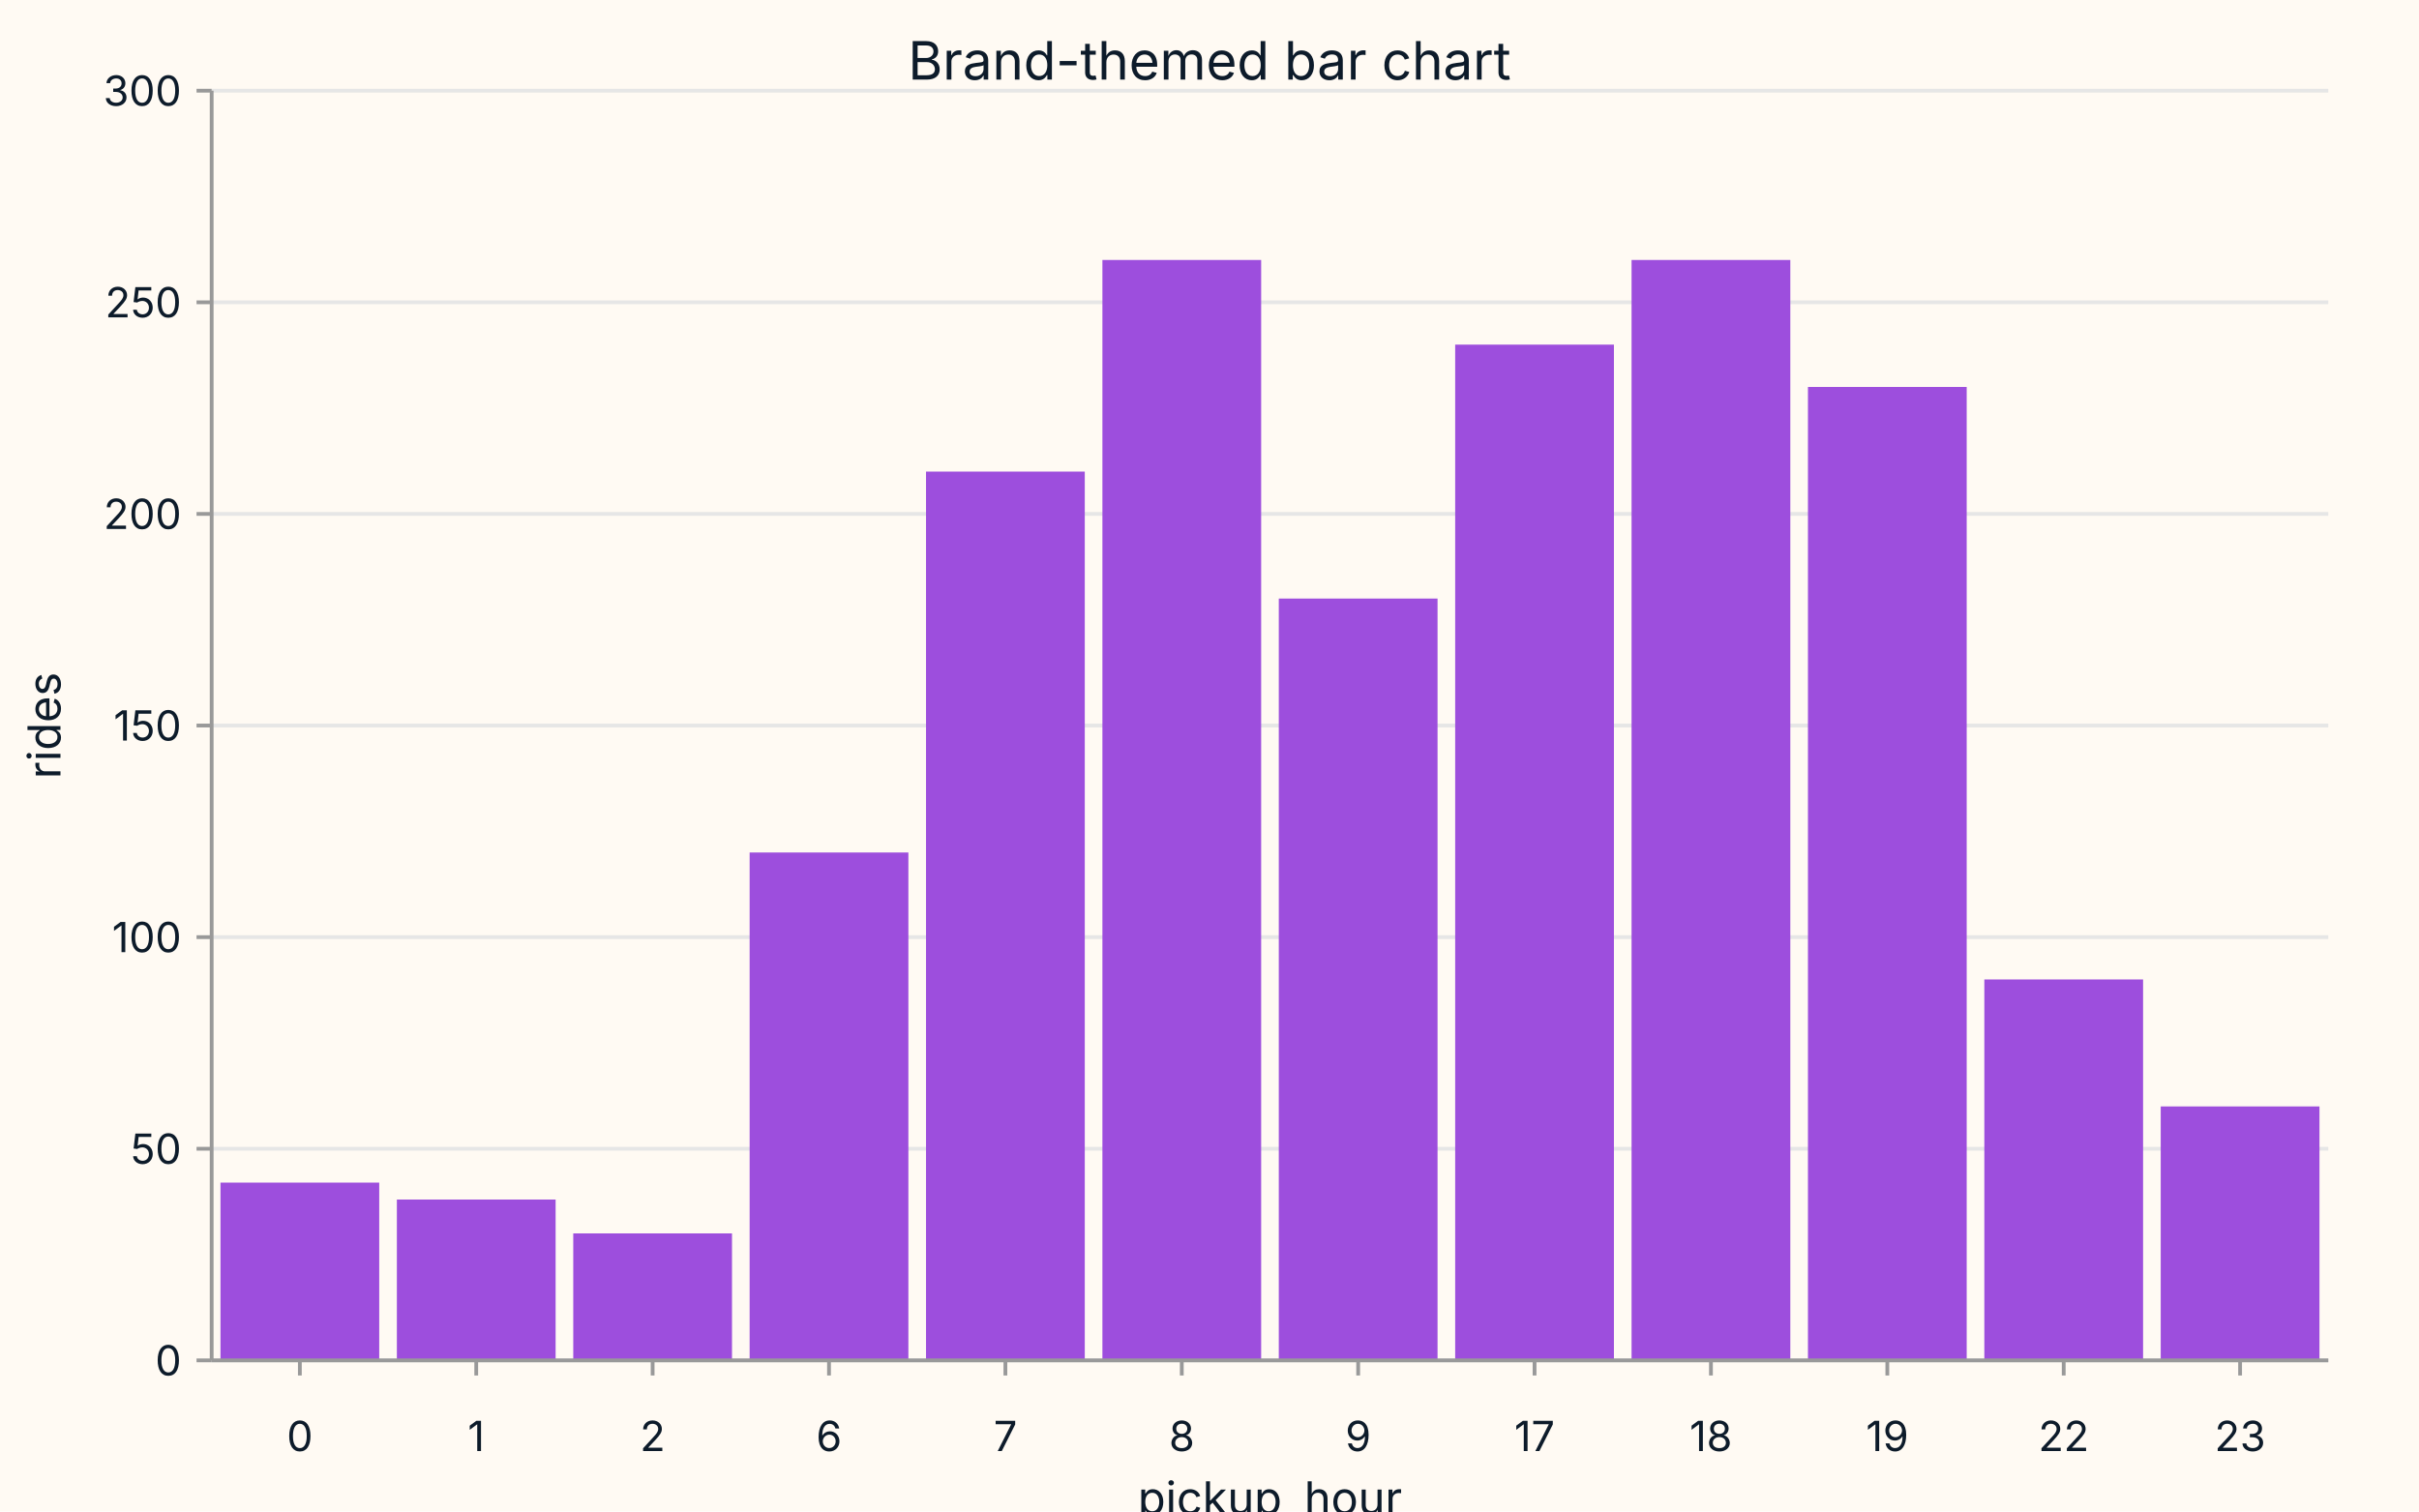
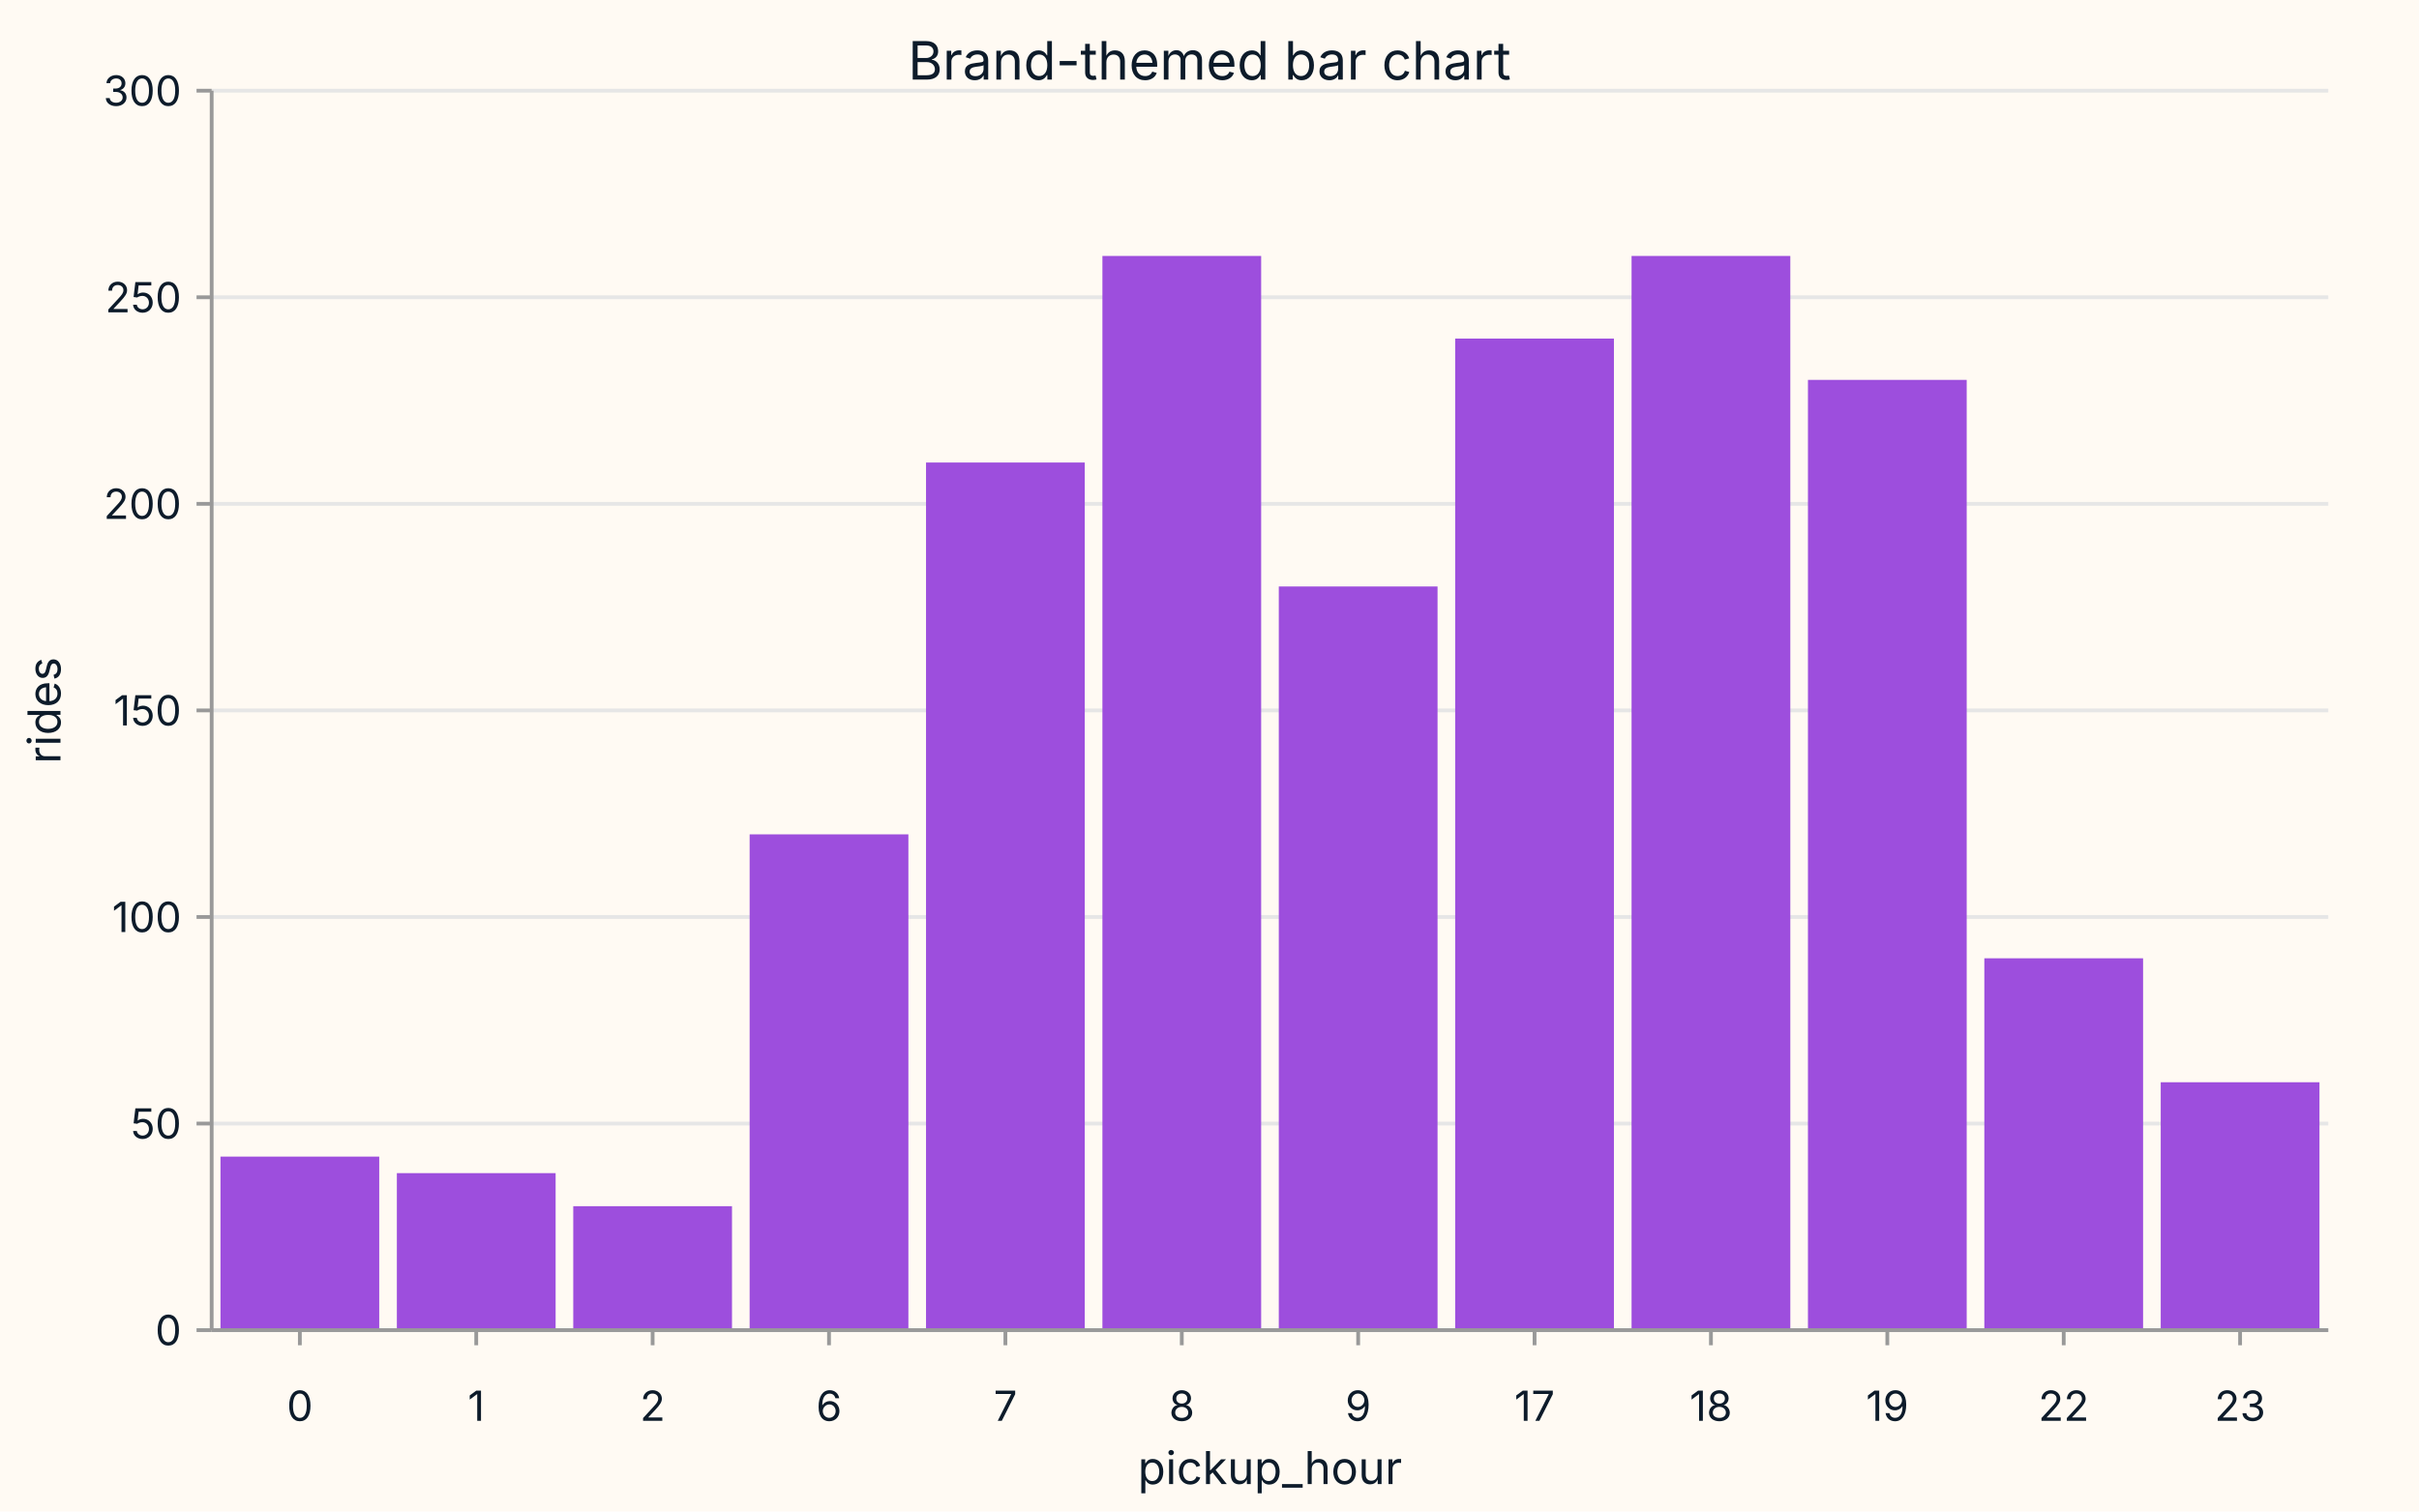
<svg xmlns="http://www.w3.org/2000/svg" viewBox="0 0 640 400" width="640" height="400" role="img" aria-label="Brand-themed bar chart" aria-describedby="glyph-desc">
  <rect x="0" y="0" width="640" height="400" fill="#fffaf3" />
  <text x="320" y="16" font-family="system-ui, -apple-system, sans-serif" font-size="14" fill="#0d1b2a" text-anchor="middle" dominant-baseline="middle">Brand-themed bar chart</text>
-   <line x1="56" y1="360" x2="616" y2="360" stroke="#e6e6e6" stroke-width="1" />
-   <line x1="56" y1="304" x2="616" y2="304" stroke="#e6e6e6" stroke-width="1" />
-   <line x1="56" y1="248" x2="616" y2="248" stroke="#e6e6e6" stroke-width="1" />
-   <line x1="56" y1="192" x2="616" y2="192" stroke="#e6e6e6" stroke-width="1" />
-   <line x1="56" y1="136" x2="616" y2="136" stroke="#e6e6e6" stroke-width="1" />
-   <line x1="56" y1="80" x2="616" y2="80" stroke="#e6e6e6" stroke-width="1" />
+   <line x1="56" y1="352" x2="616" y2="352" stroke="#e6e6e6" stroke-width="1" />
+   <line x1="56" y1="297.333" x2="616" y2="297.333" stroke="#e6e6e6" stroke-width="1" />
+   <line x1="56" y1="242.667" x2="616" y2="242.667" stroke="#e6e6e6" stroke-width="1" />
+   <line x1="56" y1="188" x2="616" y2="188" stroke="#e6e6e6" stroke-width="1" />
+   <line x1="56" y1="133.333" x2="616" y2="133.333" stroke="#e6e6e6" stroke-width="1" />
+   <line x1="56" y1="78.667" x2="616" y2="78.667" stroke="#e6e6e6" stroke-width="1" />
  <line x1="56" y1="24" x2="616" y2="24" stroke="#e6e6e6" stroke-width="1" />
-   <rect x="58.333" y="312.96" width="42" height="47.04" fill="#9d4edd" />
-   <rect x="105" y="317.44" width="42" height="42.56" fill="#9d4edd" />
-   <rect x="151.667" y="326.4" width="42" height="33.6" fill="#9d4edd" />
-   <rect x="198.333" y="225.6" width="42" height="134.4" fill="#9d4edd" />
-   <rect x="245" y="124.8" width="42" height="235.2" fill="#9d4edd" />
-   <rect x="291.667" y="68.8" width="42" height="291.2" fill="#9d4edd" />
-   <rect x="338.333" y="158.4" width="42" height="201.6" fill="#9d4edd" />
-   <rect x="385" y="91.2" width="42" height="268.8" fill="#9d4edd" />
-   <rect x="431.667" y="68.8" width="42" height="291.2" fill="#9d4edd" />
-   <rect x="478.333" y="102.4" width="42" height="257.6" fill="#9d4edd" />
-   <rect x="525" y="259.2" width="42" height="100.8" fill="#9d4edd" />
-   <rect x="571.667" y="292.8" width="42" height="67.2" fill="#9d4edd" />
-   <line x1="56" y1="360" x2="616" y2="360" stroke="#999999" stroke-width="1" />
-   <line x1="79.333" y1="360" x2="79.333" y2="364" stroke="#999999" stroke-width="1" />
-   <text x="79.333" y="376" font-family="system-ui, -apple-system, sans-serif" font-size="11" fill="#0d1b2a" text-anchor="middle" dominant-baseline="hanging">0</text>
-   <line x1="126" y1="360" x2="126" y2="364" stroke="#999999" stroke-width="1" />
-   <text x="126" y="376" font-family="system-ui, -apple-system, sans-serif" font-size="11" fill="#0d1b2a" text-anchor="middle" dominant-baseline="hanging">1</text>
-   <line x1="172.667" y1="360" x2="172.667" y2="364" stroke="#999999" stroke-width="1" />
-   <text x="172.667" y="376" font-family="system-ui, -apple-system, sans-serif" font-size="11" fill="#0d1b2a" text-anchor="middle" dominant-baseline="hanging">2</text>
-   <line x1="219.333" y1="360" x2="219.333" y2="364" stroke="#999999" stroke-width="1" />
-   <text x="219.333" y="376" font-family="system-ui, -apple-system, sans-serif" font-size="11" fill="#0d1b2a" text-anchor="middle" dominant-baseline="hanging">6</text>
-   <line x1="266" y1="360" x2="266" y2="364" stroke="#999999" stroke-width="1" />
-   <text x="266" y="376" font-family="system-ui, -apple-system, sans-serif" font-size="11" fill="#0d1b2a" text-anchor="middle" dominant-baseline="hanging">7</text>
-   <line x1="312.667" y1="360" x2="312.667" y2="364" stroke="#999999" stroke-width="1" />
-   <text x="312.667" y="376" font-family="system-ui, -apple-system, sans-serif" font-size="11" fill="#0d1b2a" text-anchor="middle" dominant-baseline="hanging">8</text>
-   <line x1="359.333" y1="360" x2="359.333" y2="364" stroke="#999999" stroke-width="1" />
-   <text x="359.333" y="376" font-family="system-ui, -apple-system, sans-serif" font-size="11" fill="#0d1b2a" text-anchor="middle" dominant-baseline="hanging">9</text>
-   <line x1="406" y1="360" x2="406" y2="364" stroke="#999999" stroke-width="1" />
-   <text x="406" y="376" font-family="system-ui, -apple-system, sans-serif" font-size="11" fill="#0d1b2a" text-anchor="middle" dominant-baseline="hanging">17</text>
-   <line x1="452.667" y1="360" x2="452.667" y2="364" stroke="#999999" stroke-width="1" />
-   <text x="452.667" y="376" font-family="system-ui, -apple-system, sans-serif" font-size="11" fill="#0d1b2a" text-anchor="middle" dominant-baseline="hanging">18</text>
-   <line x1="499.333" y1="360" x2="499.333" y2="364" stroke="#999999" stroke-width="1" />
-   <text x="499.333" y="376" font-family="system-ui, -apple-system, sans-serif" font-size="11" fill="#0d1b2a" text-anchor="middle" dominant-baseline="hanging">19</text>
-   <line x1="546" y1="360" x2="546" y2="364" stroke="#999999" stroke-width="1" />
-   <text x="546" y="376" font-family="system-ui, -apple-system, sans-serif" font-size="11" fill="#0d1b2a" text-anchor="middle" dominant-baseline="hanging">22</text>
-   <line x1="592.667" y1="360" x2="592.667" y2="364" stroke="#999999" stroke-width="1" />
-   <text x="592.667" y="376" font-family="system-ui, -apple-system, sans-serif" font-size="11" fill="#0d1b2a" text-anchor="middle" dominant-baseline="hanging">23</text>
-   <text x="336" y="392" font-family="system-ui, -apple-system, sans-serif" font-size="12" fill="#0d1b2a" text-anchor="middle" dominant-baseline="hanging">pickup_hour</text>
-   <line x1="56" y1="24" x2="56" y2="360" stroke="#999999" stroke-width="1" />
-   <line x1="52" y1="360" x2="56" y2="360" stroke="#999999" stroke-width="1" />
-   <text x="48" y="360" font-family="system-ui, -apple-system, sans-serif" font-size="11" fill="#0d1b2a" text-anchor="end" dominant-baseline="middle">0</text>
-   <line x1="52" y1="304" x2="56" y2="304" stroke="#999999" stroke-width="1" />
-   <text x="48" y="304" font-family="system-ui, -apple-system, sans-serif" font-size="11" fill="#0d1b2a" text-anchor="end" dominant-baseline="middle">50</text>
-   <line x1="52" y1="248" x2="56" y2="248" stroke="#999999" stroke-width="1" />
-   <text x="48" y="248" font-family="system-ui, -apple-system, sans-serif" font-size="11" fill="#0d1b2a" text-anchor="end" dominant-baseline="middle">100</text>
-   <line x1="52" y1="192" x2="56" y2="192" stroke="#999999" stroke-width="1" />
-   <text x="48" y="192" font-family="system-ui, -apple-system, sans-serif" font-size="11" fill="#0d1b2a" text-anchor="end" dominant-baseline="middle">150</text>
-   <line x1="52" y1="136" x2="56" y2="136" stroke="#999999" stroke-width="1" />
-   <text x="48" y="136" font-family="system-ui, -apple-system, sans-serif" font-size="11" fill="#0d1b2a" text-anchor="end" dominant-baseline="middle">200</text>
-   <line x1="52" y1="80" x2="56" y2="80" stroke="#999999" stroke-width="1" />
-   <text x="48" y="80" font-family="system-ui, -apple-system, sans-serif" font-size="11" fill="#0d1b2a" text-anchor="end" dominant-baseline="middle">250</text>
+   <rect x="58.333" y="306.08" width="42" height="45.92" fill="#9d4edd" />
+   <rect x="105" y="310.453" width="42" height="41.547" fill="#9d4edd" />
+   <rect x="151.667" y="319.2" width="42" height="32.8" fill="#9d4edd" />
+   <rect x="198.333" y="220.8" width="42" height="131.2" fill="#9d4edd" />
+   <rect x="245" y="122.4" width="42" height="229.6" fill="#9d4edd" />
+   <rect x="291.667" y="67.733" width="42" height="284.267" fill="#9d4edd" />
+   <rect x="338.333" y="155.2" width="42" height="196.8" fill="#9d4edd" />
+   <rect x="385" y="89.6" width="42" height="262.4" fill="#9d4edd" />
+   <rect x="431.667" y="67.733" width="42" height="284.267" fill="#9d4edd" />
+   <rect x="478.333" y="100.533" width="42" height="251.467" fill="#9d4edd" />
+   <rect x="525" y="253.6" width="42" height="98.4" fill="#9d4edd" />
+   <rect x="571.667" y="286.4" width="42" height="65.6" fill="#9d4edd" />
+   <line x1="56" y1="352" x2="616" y2="352" stroke="#999999" stroke-width="1" />
+   <line x1="79.333" y1="352" x2="79.333" y2="356" stroke="#999999" stroke-width="1" />
+   <text x="79.333" y="368" font-family="system-ui, -apple-system, sans-serif" font-size="11" fill="#0d1b2a" text-anchor="middle" dominant-baseline="hanging">0</text>
+   <line x1="126" y1="352" x2="126" y2="356" stroke="#999999" stroke-width="1" />
+   <text x="126" y="368" font-family="system-ui, -apple-system, sans-serif" font-size="11" fill="#0d1b2a" text-anchor="middle" dominant-baseline="hanging">1</text>
+   <line x1="172.667" y1="352" x2="172.667" y2="356" stroke="#999999" stroke-width="1" />
+   <text x="172.667" y="368" font-family="system-ui, -apple-system, sans-serif" font-size="11" fill="#0d1b2a" text-anchor="middle" dominant-baseline="hanging">2</text>
+   <line x1="219.333" y1="352" x2="219.333" y2="356" stroke="#999999" stroke-width="1" />
+   <text x="219.333" y="368" font-family="system-ui, -apple-system, sans-serif" font-size="11" fill="#0d1b2a" text-anchor="middle" dominant-baseline="hanging">6</text>
+   <line x1="266" y1="352" x2="266" y2="356" stroke="#999999" stroke-width="1" />
+   <text x="266" y="368" font-family="system-ui, -apple-system, sans-serif" font-size="11" fill="#0d1b2a" text-anchor="middle" dominant-baseline="hanging">7</text>
+   <line x1="312.667" y1="352" x2="312.667" y2="356" stroke="#999999" stroke-width="1" />
+   <text x="312.667" y="368" font-family="system-ui, -apple-system, sans-serif" font-size="11" fill="#0d1b2a" text-anchor="middle" dominant-baseline="hanging">8</text>
+   <line x1="359.333" y1="352" x2="359.333" y2="356" stroke="#999999" stroke-width="1" />
+   <text x="359.333" y="368" font-family="system-ui, -apple-system, sans-serif" font-size="11" fill="#0d1b2a" text-anchor="middle" dominant-baseline="hanging">9</text>
+   <line x1="406" y1="352" x2="406" y2="356" stroke="#999999" stroke-width="1" />
+   <text x="406" y="368" font-family="system-ui, -apple-system, sans-serif" font-size="11" fill="#0d1b2a" text-anchor="middle" dominant-baseline="hanging">17</text>
+   <line x1="452.667" y1="352" x2="452.667" y2="356" stroke="#999999" stroke-width="1" />
+   <text x="452.667" y="368" font-family="system-ui, -apple-system, sans-serif" font-size="11" fill="#0d1b2a" text-anchor="middle" dominant-baseline="hanging">18</text>
+   <line x1="499.333" y1="352" x2="499.333" y2="356" stroke="#999999" stroke-width="1" />
+   <text x="499.333" y="368" font-family="system-ui, -apple-system, sans-serif" font-size="11" fill="#0d1b2a" text-anchor="middle" dominant-baseline="hanging">19</text>
+   <line x1="546" y1="352" x2="546" y2="356" stroke="#999999" stroke-width="1" />
+   <text x="546" y="368" font-family="system-ui, -apple-system, sans-serif" font-size="11" fill="#0d1b2a" text-anchor="middle" dominant-baseline="hanging">22</text>
+   <line x1="592.667" y1="352" x2="592.667" y2="356" stroke="#999999" stroke-width="1" />
+   <text x="592.667" y="368" font-family="system-ui, -apple-system, sans-serif" font-size="11" fill="#0d1b2a" text-anchor="middle" dominant-baseline="hanging">23</text>
+   <text x="336" y="384" font-family="system-ui, -apple-system, sans-serif" font-size="12" fill="#0d1b2a" text-anchor="middle" dominant-baseline="hanging">pickup_hour</text>
+   <line x1="56" y1="24" x2="56" y2="352" stroke="#999999" stroke-width="1" />
+   <line x1="52" y1="352" x2="56" y2="352" stroke="#999999" stroke-width="1" />
+   <text x="48" y="352" font-family="system-ui, -apple-system, sans-serif" font-size="11" fill="#0d1b2a" text-anchor="end" dominant-baseline="middle">0</text>
+   <line x1="52" y1="297.333" x2="56" y2="297.333" stroke="#999999" stroke-width="1" />
+   <text x="48" y="297.333" font-family="system-ui, -apple-system, sans-serif" font-size="11" fill="#0d1b2a" text-anchor="end" dominant-baseline="middle">50</text>
+   <line x1="52" y1="242.667" x2="56" y2="242.667" stroke="#999999" stroke-width="1" />
+   <text x="48" y="242.667" font-family="system-ui, -apple-system, sans-serif" font-size="11" fill="#0d1b2a" text-anchor="end" dominant-baseline="middle">100</text>
+   <line x1="52" y1="188" x2="56" y2="188" stroke="#999999" stroke-width="1" />
+   <text x="48" y="188" font-family="system-ui, -apple-system, sans-serif" font-size="11" fill="#0d1b2a" text-anchor="end" dominant-baseline="middle">150</text>
+   <line x1="52" y1="133.333" x2="56" y2="133.333" stroke="#999999" stroke-width="1" />
+   <text x="48" y="133.333" font-family="system-ui, -apple-system, sans-serif" font-size="11" fill="#0d1b2a" text-anchor="end" dominant-baseline="middle">200</text>
+   <line x1="52" y1="78.667" x2="56" y2="78.667" stroke="#999999" stroke-width="1" />
+   <text x="48" y="78.667" font-family="system-ui, -apple-system, sans-serif" font-size="11" fill="#0d1b2a" text-anchor="end" dominant-baseline="middle">250</text>
  <line x1="52" y1="24" x2="56" y2="24" stroke="#999999" stroke-width="1" />
  <text x="48" y="24" font-family="system-ui, -apple-system, sans-serif" font-size="11" fill="#0d1b2a" text-anchor="end" dominant-baseline="middle">300</text>
-   <text x="16" y="192" font-family="system-ui, -apple-system, sans-serif" font-size="12" fill="#0d1b2a" text-anchor="middle" dominant-baseline="alphabetic" transform="rotate(-90 16 192)">rides</text>
+   <text x="16" y="188" font-family="system-ui, -apple-system, sans-serif" font-size="12" fill="#0d1b2a" text-anchor="middle" dominant-baseline="alphabetic" transform="rotate(-90 16 188)">rides</text>
</svg>
